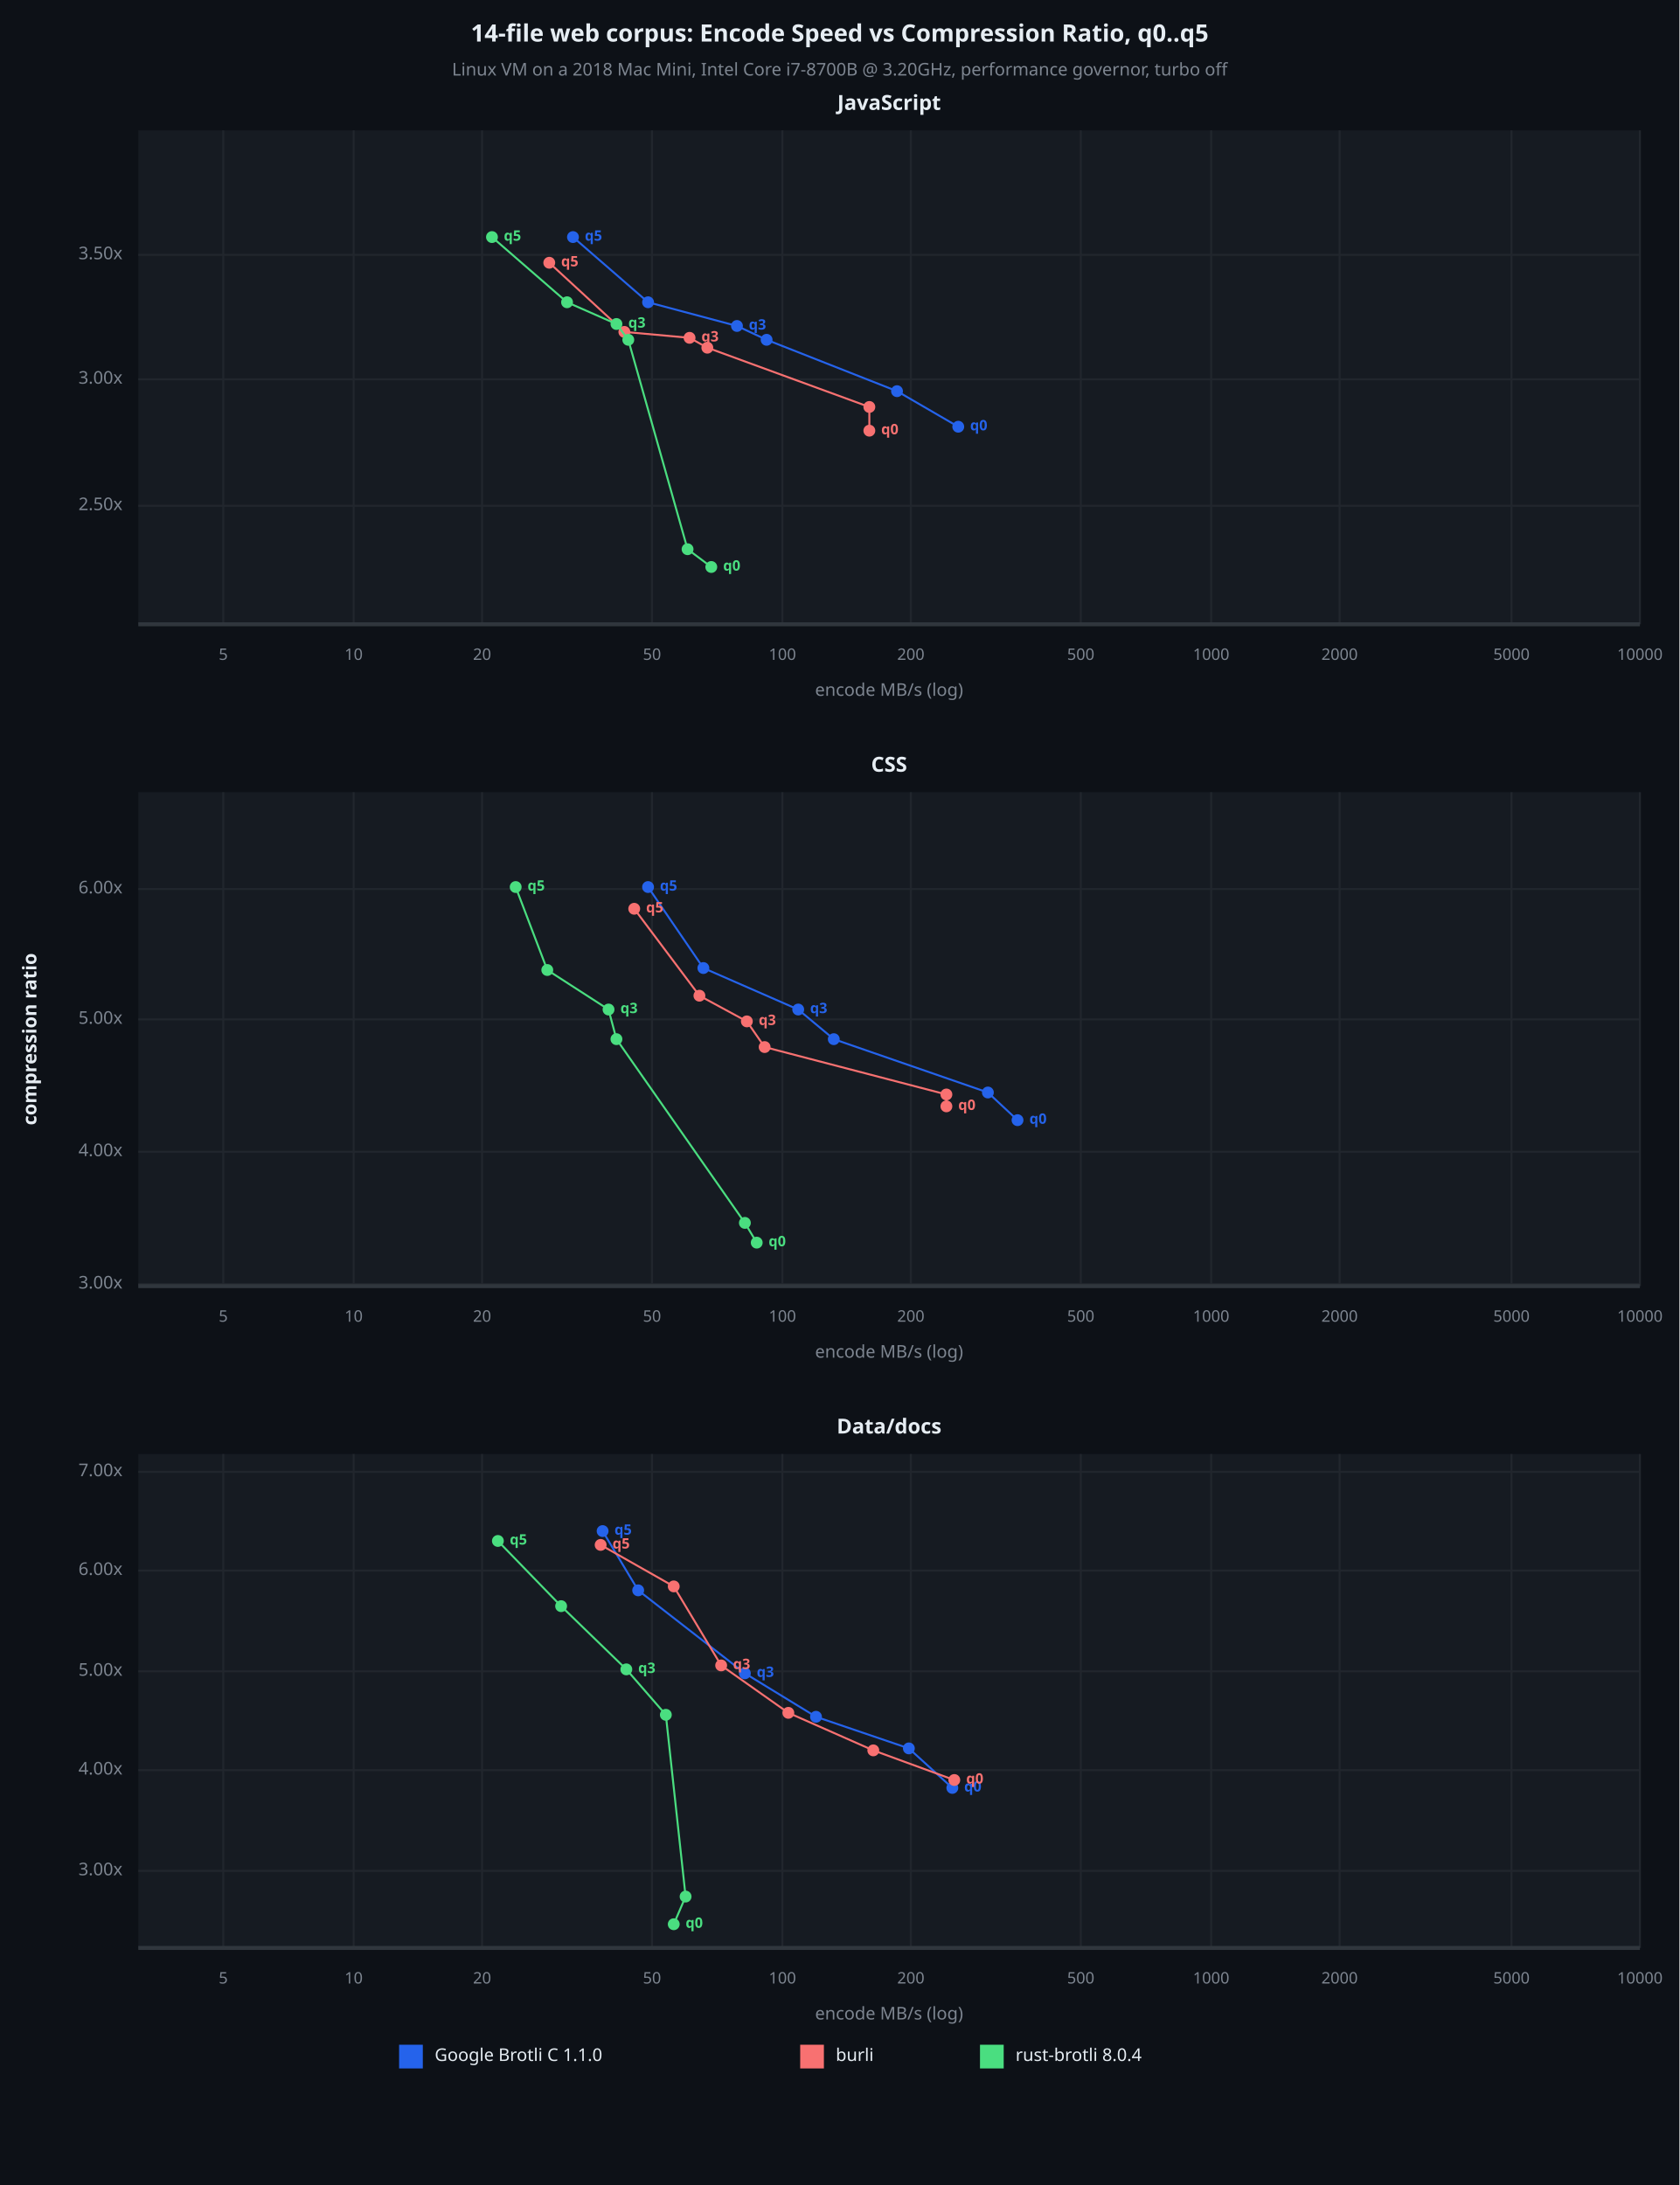
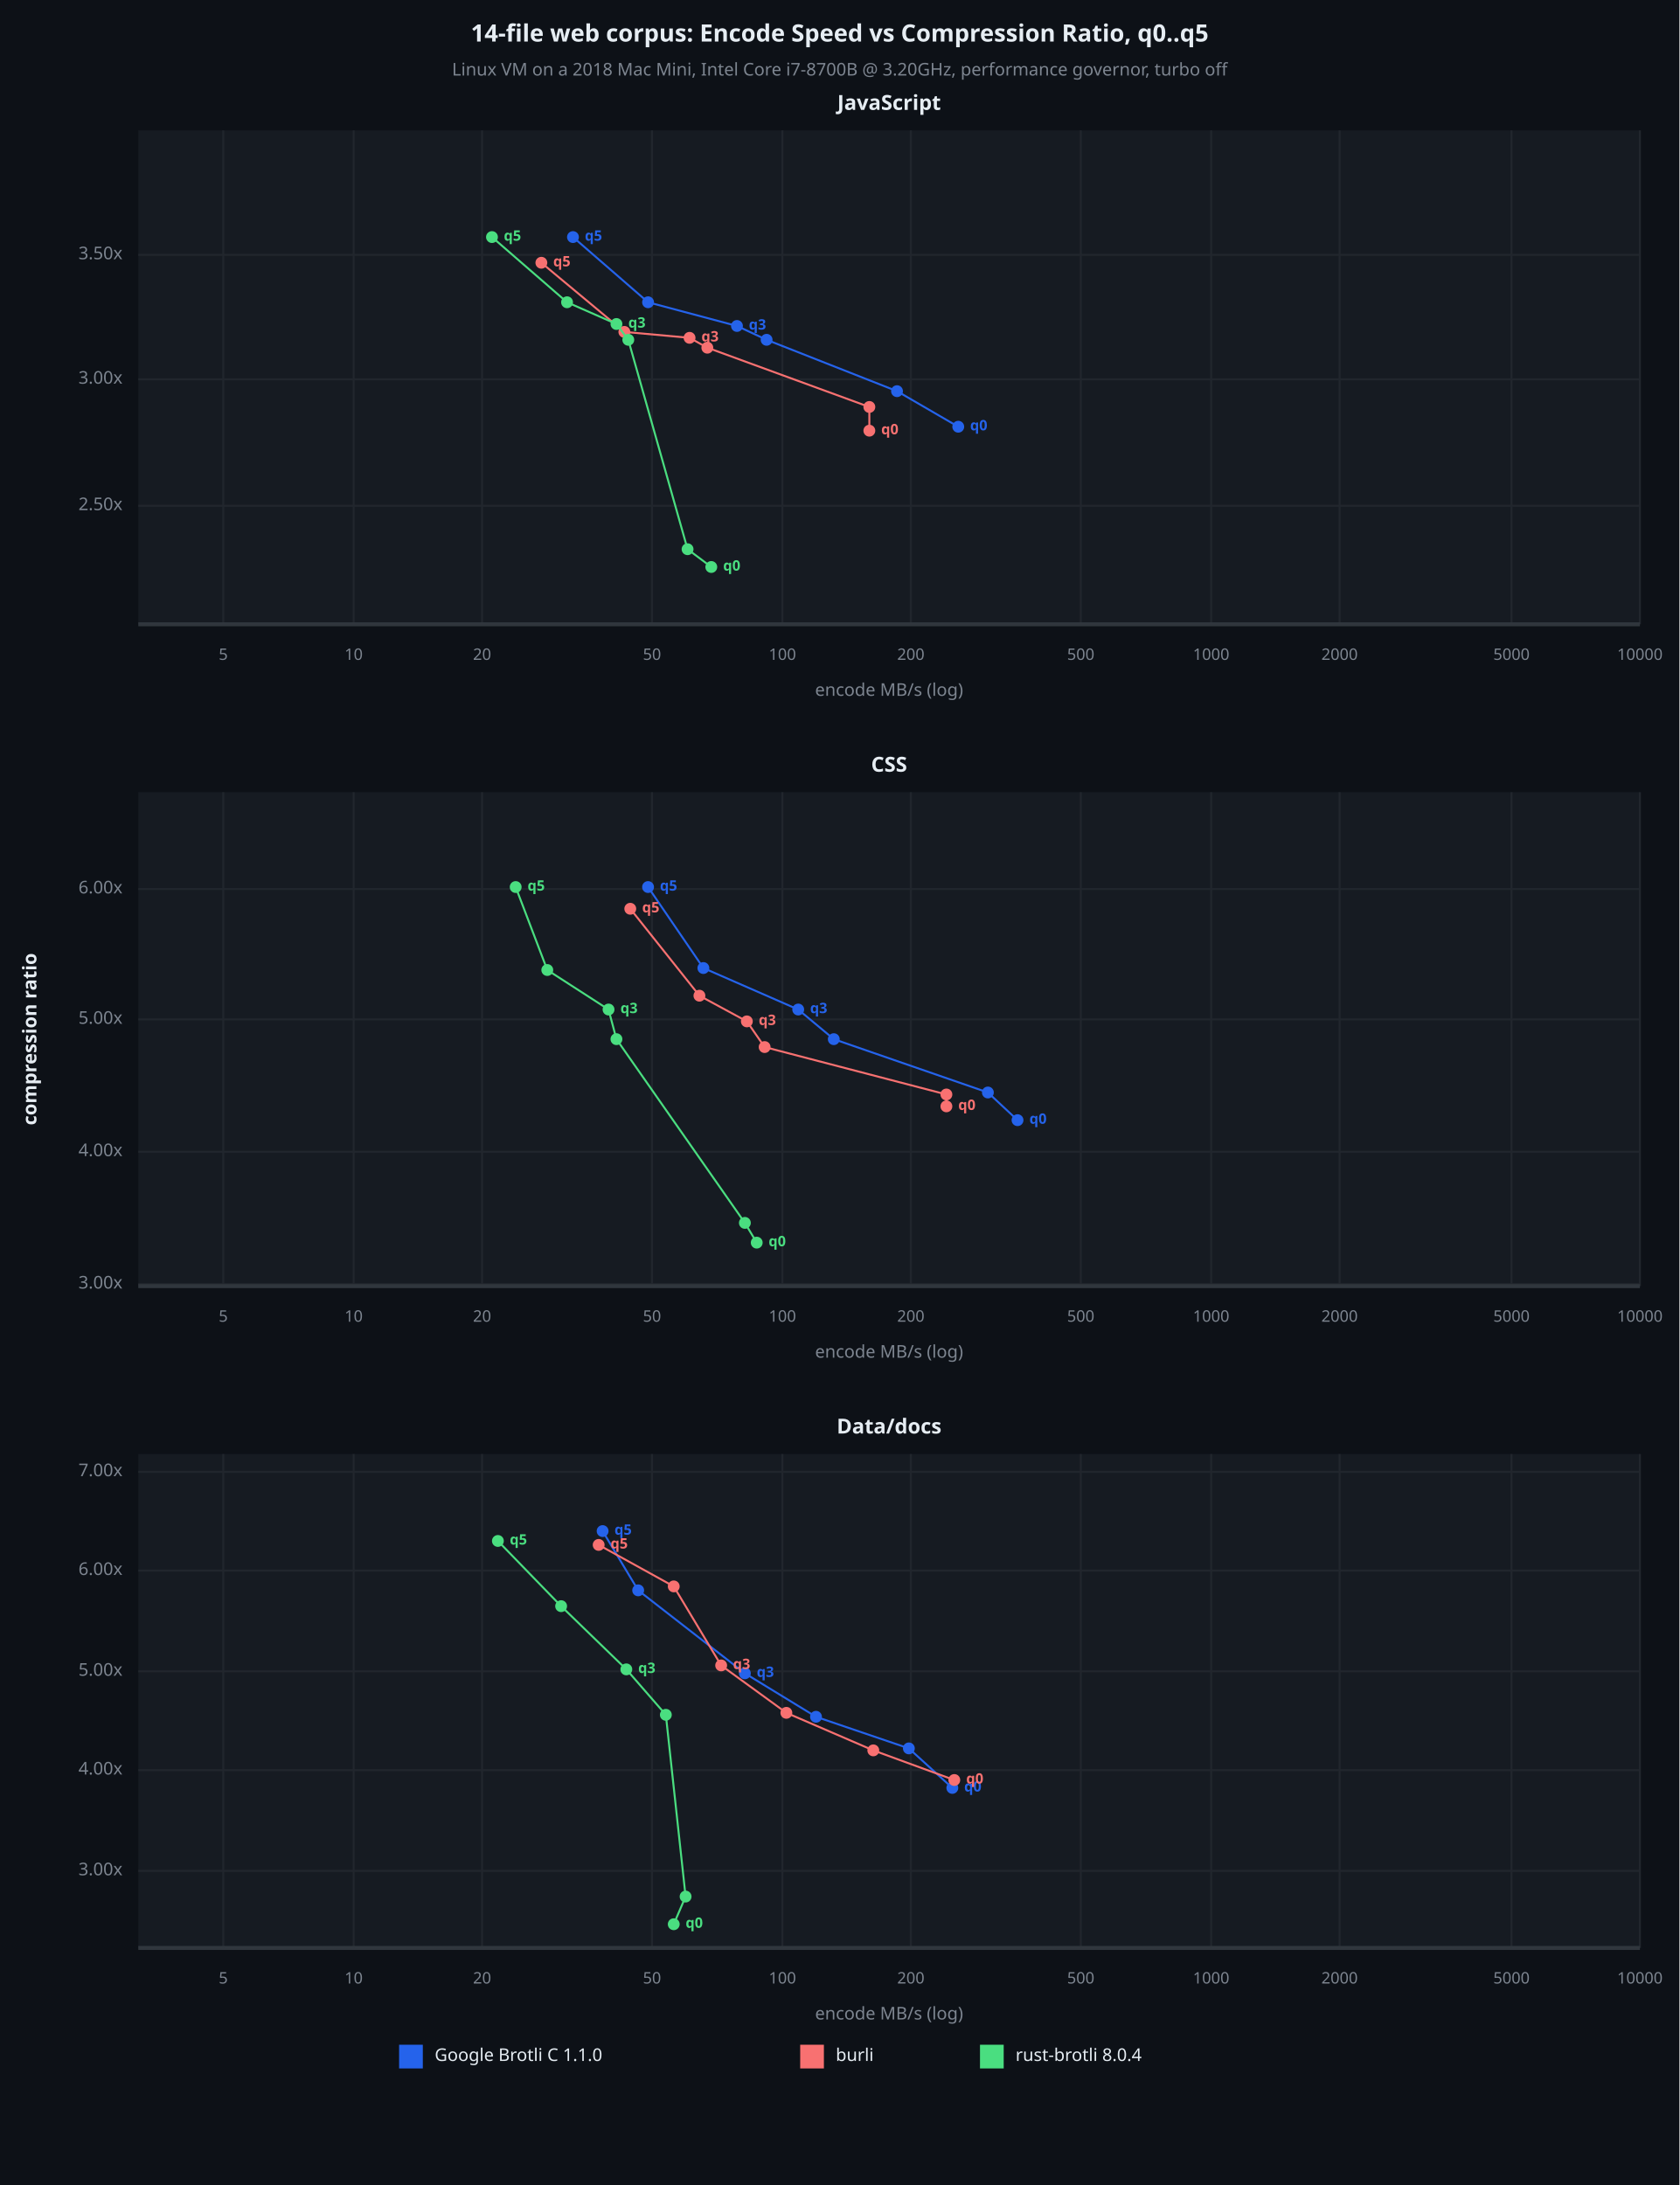
<svg xmlns="http://www.w3.org/2000/svg" viewBox="0 0 850 1106" font-family="system-ui, -apple-system, sans-serif">
  <rect x="0" y="0" width="850" height="1106" opacity="1" fill="#0D1117" stroke="none" />
  <text x="425" y="18" dy="0.5ex" text-anchor="middle" font-family="sans-serif" font-size="12.097" opacity="1" fill="#E6EDF3" font-weight="bold">
14-file web corpus: Encode Speed vs Compression Ratio, q0..q5
</text>
  <text x="425" y="36" dy="0.5ex" text-anchor="middle" font-family="sans-serif" font-size="8.871" opacity="1" fill="#7D8590">
Linux VM on a 2018 Mac Mini, Intel Core i7-8700B @ 3.20GHz, performance governor, turbo off
</text>
  <rect x="70" y="66" width="760" height="250" opacity="1" fill="#161B22" stroke="none" />
  <text x="450" y="53" dy="0.5ex" text-anchor="middle" font-family="sans-serif" font-size="10.484" opacity="1" fill="#E6EDF3" font-weight="bold">
JavaScript
</text>
  <polyline fill="none" opacity="1" stroke="#21262D" stroke-width="1" points="113,66 113,316 " />
  <text x="113" y="332" dy="0.5ex" text-anchor="middle" font-family="sans-serif" font-size="8.065" opacity="1" fill="#7D8590">
5
</text>
  <polyline fill="none" opacity="1" stroke="#21262D" stroke-width="1" points="179,66 179,316 " />
  <text x="179" y="332" dy="0.5ex" text-anchor="middle" font-family="sans-serif" font-size="8.065" opacity="1" fill="#7D8590">
10
</text>
  <polyline fill="none" opacity="1" stroke="#21262D" stroke-width="1" points="244,66 244,316 " />
  <text x="244" y="332" dy="0.5ex" text-anchor="middle" font-family="sans-serif" font-size="8.065" opacity="1" fill="#7D8590">
20
</text>
  <polyline fill="none" opacity="1" stroke="#21262D" stroke-width="1" points="330,66 330,316 " />
  <text x="330" y="332" dy="0.5ex" text-anchor="middle" font-family="sans-serif" font-size="8.065" opacity="1" fill="#7D8590">
50
</text>
  <polyline fill="none" opacity="1" stroke="#21262D" stroke-width="1" points="396,66 396,316 " />
  <text x="396" y="332" dy="0.5ex" text-anchor="middle" font-family="sans-serif" font-size="8.065" opacity="1" fill="#7D8590">
100
</text>
  <polyline fill="none" opacity="1" stroke="#21262D" stroke-width="1" points="461,66 461,316 " />
  <text x="461" y="332" dy="0.5ex" text-anchor="middle" font-family="sans-serif" font-size="8.065" opacity="1" fill="#7D8590">
200
</text>
  <polyline fill="none" opacity="1" stroke="#21262D" stroke-width="1" points="547,66 547,316 " />
  <text x="547" y="332" dy="0.5ex" text-anchor="middle" font-family="sans-serif" font-size="8.065" opacity="1" fill="#7D8590">
500
</text>
  <polyline fill="none" opacity="1" stroke="#21262D" stroke-width="1" points="613,66 613,316 " />
  <text x="613" y="332" dy="0.5ex" text-anchor="middle" font-family="sans-serif" font-size="8.065" opacity="1" fill="#7D8590">
1000
</text>
  <polyline fill="none" opacity="1" stroke="#21262D" stroke-width="1" points="678,66 678,316 " />
  <text x="678" y="332" dy="0.5ex" text-anchor="middle" font-family="sans-serif" font-size="8.065" opacity="1" fill="#7D8590">
2000
</text>
  <polyline fill="none" opacity="1" stroke="#21262D" stroke-width="1" points="765,66 765,316 " />
  <text x="765" y="332" dy="0.5ex" text-anchor="middle" font-family="sans-serif" font-size="8.065" opacity="1" fill="#7D8590">
5000
</text>
  <polyline fill="none" opacity="1" stroke="#21262D" stroke-width="1" points="830,66 830,316 " />
  <text x="830" y="332" dy="0.5ex" text-anchor="middle" font-family="sans-serif" font-size="8.065" opacity="1" fill="#7D8590">
10000
</text>
  <polyline fill="none" opacity="1" stroke="#21262D" stroke-width="1" points="70,256 830,256 " />
  <text x="62" y="256" dy="0.5ex" text-anchor="end" font-family="sans-serif" font-size="8.871" opacity="1" fill="#7D8590">
2.50x
</text>
  <polyline fill="none" opacity="1" stroke="#21262D" stroke-width="1" points="70,192 830,192 " />
  <text x="62" y="192" dy="0.5ex" text-anchor="end" font-family="sans-serif" font-size="8.871" opacity="1" fill="#7D8590">
3.00x
</text>
  <polyline fill="none" opacity="1" stroke="#21262D" stroke-width="1" points="70,129 830,129 " />
  <text x="62" y="129" dy="0.5ex" text-anchor="end" font-family="sans-serif" font-size="8.871" opacity="1" fill="#7D8590">
3.50x
</text>
  <polyline fill="none" opacity="1" stroke="#30363D" stroke-width="2" points="70,316 830,316 " />
  <polyline fill="none" opacity="1" stroke="#2563EB" stroke-width="1" points="485,216 454,198 388,172 373,165 328,153 290,120 " />
  <circle cx="485" cy="216" r="3" opacity="1" fill="#2563EB" stroke="none" stroke-width="1" />
  <text x="491" y="216" dy="0.5ex" text-anchor="start" font-family="sans-serif" font-size="7.258" opacity="1" fill="#2563EB" font-weight="bold">
q0
</text>
  <circle cx="454" cy="198" r="3" opacity="1" fill="#2563EB" stroke="none" stroke-width="1" />
  <circle cx="388" cy="172" r="3" opacity="1" fill="#2563EB" stroke="none" stroke-width="1" />
  <circle cx="373" cy="165" r="3" opacity="1" fill="#2563EB" stroke="none" stroke-width="1" />
  <text x="379" y="165" dy="0.5ex" text-anchor="start" font-family="sans-serif" font-size="7.258" opacity="1" fill="#2563EB" font-weight="bold">
q3
</text>
  <circle cx="328" cy="153" r="3" opacity="1" fill="#2563EB" stroke="none" stroke-width="1" />
  <circle cx="290" cy="120" r="3" opacity="1" fill="#2563EB" stroke="none" stroke-width="1" />
  <text x="296" y="120" dy="0.5ex" text-anchor="start" font-family="sans-serif" font-size="7.258" opacity="1" fill="#2563EB" font-weight="bold">
q5
</text>
-   <polyline fill="none" opacity="1" stroke="#F87171" stroke-width="1" points="440,218 440,206 358,176 349,171 316,168 278,133 " />
+   <polyline fill="none" opacity="1" stroke="#F87171" stroke-width="1" points="440,218 440,206 358,176 349,171 316,168 274,133 " />
  <circle cx="440" cy="218" r="3" opacity="1" fill="#F87171" stroke="none" stroke-width="1" />
  <text x="446" y="218" dy="0.5ex" text-anchor="start" font-family="sans-serif" font-size="7.258" opacity="1" fill="#F87171" font-weight="bold">
q0
</text>
  <circle cx="440" cy="206" r="3" opacity="1" fill="#F87171" stroke="none" stroke-width="1" />
  <circle cx="358" cy="176" r="3" opacity="1" fill="#F87171" stroke="none" stroke-width="1" />
  <circle cx="349" cy="171" r="3" opacity="1" fill="#F87171" stroke="none" stroke-width="1" />
  <text x="355" y="171" dy="0.5ex" text-anchor="start" font-family="sans-serif" font-size="7.258" opacity="1" fill="#F87171" font-weight="bold">
q3
</text>
  <circle cx="316" cy="168" r="3" opacity="1" fill="#F87171" stroke="none" stroke-width="1" />
-   <circle cx="278" cy="133" r="3" opacity="1" fill="#F87171" stroke="none" stroke-width="1" />
-   <text x="284" y="133" dy="0.5ex" text-anchor="start" font-family="sans-serif" font-size="7.258" opacity="1" fill="#F87171" font-weight="bold">
+   <circle cx="274" cy="133" r="3" opacity="1" fill="#F87171" stroke="none" stroke-width="1" />
+   <text x="280" y="133" dy="0.5ex" text-anchor="start" font-family="sans-serif" font-size="7.258" opacity="1" fill="#F87171" font-weight="bold">
q5
</text>
  <polyline fill="none" opacity="1" stroke="#4ADE80" stroke-width="1" points="360,287 348,278 318,172 312,164 287,153 249,120 " />
  <circle cx="360" cy="287" r="3" opacity="1" fill="#4ADE80" stroke="none" stroke-width="1" />
  <text x="366" y="287" dy="0.5ex" text-anchor="start" font-family="sans-serif" font-size="7.258" opacity="1" fill="#4ADE80" font-weight="bold">
q0
</text>
  <circle cx="348" cy="278" r="3" opacity="1" fill="#4ADE80" stroke="none" stroke-width="1" />
  <circle cx="318" cy="172" r="3" opacity="1" fill="#4ADE80" stroke="none" stroke-width="1" />
  <circle cx="312" cy="164" r="3" opacity="1" fill="#4ADE80" stroke="none" stroke-width="1" />
  <text x="318" y="164" dy="0.5ex" text-anchor="start" font-family="sans-serif" font-size="7.258" opacity="1" fill="#4ADE80" font-weight="bold">
q3
</text>
  <circle cx="287" cy="153" r="3" opacity="1" fill="#4ADE80" stroke="none" stroke-width="1" />
  <circle cx="249" cy="120" r="3" opacity="1" fill="#4ADE80" stroke="none" stroke-width="1" />
  <text x="255" y="120" dy="0.5ex" text-anchor="start" font-family="sans-serif" font-size="7.258" opacity="1" fill="#4ADE80" font-weight="bold">
q5
</text>
  <text x="450" y="350" dy="0.5ex" text-anchor="middle" font-family="sans-serif" font-size="8.871" opacity="1" fill="#7D8590">
encode MB/s (log)
</text>
  <rect x="70" y="401" width="760" height="250" opacity="1" fill="#161B22" stroke="none" />
  <text x="450" y="388" dy="0.5ex" text-anchor="middle" font-family="sans-serif" font-size="10.484" opacity="1" fill="#E6EDF3" font-weight="bold">
CSS
</text>
  <polyline fill="none" opacity="1" stroke="#21262D" stroke-width="1" points="113,401 113,651 " />
  <text x="113" y="667" dy="0.5ex" text-anchor="middle" font-family="sans-serif" font-size="8.065" opacity="1" fill="#7D8590">
5
</text>
  <polyline fill="none" opacity="1" stroke="#21262D" stroke-width="1" points="179,401 179,651 " />
  <text x="179" y="667" dy="0.5ex" text-anchor="middle" font-family="sans-serif" font-size="8.065" opacity="1" fill="#7D8590">
10
</text>
  <polyline fill="none" opacity="1" stroke="#21262D" stroke-width="1" points="244,401 244,651 " />
  <text x="244" y="667" dy="0.5ex" text-anchor="middle" font-family="sans-serif" font-size="8.065" opacity="1" fill="#7D8590">
20
</text>
  <polyline fill="none" opacity="1" stroke="#21262D" stroke-width="1" points="330,401 330,651 " />
  <text x="330" y="667" dy="0.5ex" text-anchor="middle" font-family="sans-serif" font-size="8.065" opacity="1" fill="#7D8590">
50
</text>
  <polyline fill="none" opacity="1" stroke="#21262D" stroke-width="1" points="396,401 396,651 " />
  <text x="396" y="667" dy="0.5ex" text-anchor="middle" font-family="sans-serif" font-size="8.065" opacity="1" fill="#7D8590">
100
</text>
  <polyline fill="none" opacity="1" stroke="#21262D" stroke-width="1" points="461,401 461,651 " />
  <text x="461" y="667" dy="0.5ex" text-anchor="middle" font-family="sans-serif" font-size="8.065" opacity="1" fill="#7D8590">
200
</text>
  <polyline fill="none" opacity="1" stroke="#21262D" stroke-width="1" points="547,401 547,651 " />
  <text x="547" y="667" dy="0.5ex" text-anchor="middle" font-family="sans-serif" font-size="8.065" opacity="1" fill="#7D8590">
500
</text>
  <polyline fill="none" opacity="1" stroke="#21262D" stroke-width="1" points="613,401 613,651 " />
  <text x="613" y="667" dy="0.5ex" text-anchor="middle" font-family="sans-serif" font-size="8.065" opacity="1" fill="#7D8590">
1000
</text>
  <polyline fill="none" opacity="1" stroke="#21262D" stroke-width="1" points="678,401 678,651 " />
  <text x="678" y="667" dy="0.5ex" text-anchor="middle" font-family="sans-serif" font-size="8.065" opacity="1" fill="#7D8590">
2000
</text>
  <polyline fill="none" opacity="1" stroke="#21262D" stroke-width="1" points="765,401 765,651 " />
  <text x="765" y="667" dy="0.5ex" text-anchor="middle" font-family="sans-serif" font-size="8.065" opacity="1" fill="#7D8590">
5000
</text>
  <polyline fill="none" opacity="1" stroke="#21262D" stroke-width="1" points="830,401 830,651 " />
  <text x="830" y="667" dy="0.5ex" text-anchor="middle" font-family="sans-serif" font-size="8.065" opacity="1" fill="#7D8590">
10000
</text>
  <polyline fill="none" opacity="1" stroke="#21262D" stroke-width="1" points="70,650 830,650 " />
  <text x="62" y="650" dy="0.5ex" text-anchor="end" font-family="sans-serif" font-size="8.871" opacity="1" fill="#7D8590">
3.00x
</text>
  <polyline fill="none" opacity="1" stroke="#21262D" stroke-width="1" points="70,583 830,583 " />
  <text x="62" y="583" dy="0.5ex" text-anchor="end" font-family="sans-serif" font-size="8.871" opacity="1" fill="#7D8590">
4.00x
</text>
  <polyline fill="none" opacity="1" stroke="#21262D" stroke-width="1" points="70,516 830,516 " />
  <text x="62" y="516" dy="0.5ex" text-anchor="end" font-family="sans-serif" font-size="8.871" opacity="1" fill="#7D8590">
5.00x
</text>
  <polyline fill="none" opacity="1" stroke="#21262D" stroke-width="1" points="70,450 830,450 " />
  <text x="62" y="450" dy="0.5ex" text-anchor="end" font-family="sans-serif" font-size="8.871" opacity="1" fill="#7D8590">
6.00x
</text>
  <polyline fill="none" opacity="1" stroke="#30363D" stroke-width="2" points="70,651 830,651 " />
  <polyline fill="none" opacity="1" stroke="#2563EB" stroke-width="1" points="515,567 500,553 422,526 404,511 356,490 328,449 " />
  <circle cx="515" cy="567" r="3" opacity="1" fill="#2563EB" stroke="none" stroke-width="1" />
  <text x="521" y="567" dy="0.5ex" text-anchor="start" font-family="sans-serif" font-size="7.258" opacity="1" fill="#2563EB" font-weight="bold">
q0
</text>
  <circle cx="500" cy="553" r="3" opacity="1" fill="#2563EB" stroke="none" stroke-width="1" />
  <circle cx="422" cy="526" r="3" opacity="1" fill="#2563EB" stroke="none" stroke-width="1" />
  <circle cx="404" cy="511" r="3" opacity="1" fill="#2563EB" stroke="none" stroke-width="1" />
  <text x="410" y="511" dy="0.5ex" text-anchor="start" font-family="sans-serif" font-size="7.258" opacity="1" fill="#2563EB" font-weight="bold">
q3
</text>
  <circle cx="356" cy="490" r="3" opacity="1" fill="#2563EB" stroke="none" stroke-width="1" />
  <circle cx="328" cy="449" r="3" opacity="1" fill="#2563EB" stroke="none" stroke-width="1" />
  <text x="334" y="449" dy="0.5ex" text-anchor="start" font-family="sans-serif" font-size="7.258" opacity="1" fill="#2563EB" font-weight="bold">
q5
</text>
-   <polyline fill="none" opacity="1" stroke="#F87171" stroke-width="1" points="479,560 479,554 387,530 378,517 354,504 321,460 " />
+   <polyline fill="none" opacity="1" stroke="#F87171" stroke-width="1" points="479,560 479,554 387,530 378,517 354,504 319,460 " />
  <circle cx="479" cy="560" r="3" opacity="1" fill="#F87171" stroke="none" stroke-width="1" />
  <text x="485" y="560" dy="0.5ex" text-anchor="start" font-family="sans-serif" font-size="7.258" opacity="1" fill="#F87171" font-weight="bold">
q0
</text>
  <circle cx="479" cy="554" r="3" opacity="1" fill="#F87171" stroke="none" stroke-width="1" />
  <circle cx="387" cy="530" r="3" opacity="1" fill="#F87171" stroke="none" stroke-width="1" />
  <circle cx="378" cy="517" r="3" opacity="1" fill="#F87171" stroke="none" stroke-width="1" />
  <text x="384" y="517" dy="0.5ex" text-anchor="start" font-family="sans-serif" font-size="7.258" opacity="1" fill="#F87171" font-weight="bold">
q3
</text>
  <circle cx="354" cy="504" r="3" opacity="1" fill="#F87171" stroke="none" stroke-width="1" />
-   <circle cx="321" cy="460" r="3" opacity="1" fill="#F87171" stroke="none" stroke-width="1" />
-   <text x="327" y="460" dy="0.5ex" text-anchor="start" font-family="sans-serif" font-size="7.258" opacity="1" fill="#F87171" font-weight="bold">
+   <circle cx="319" cy="460" r="3" opacity="1" fill="#F87171" stroke="none" stroke-width="1" />
+   <text x="325" y="460" dy="0.5ex" text-anchor="start" font-family="sans-serif" font-size="7.258" opacity="1" fill="#F87171" font-weight="bold">
q5
</text>
  <polyline fill="none" opacity="1" stroke="#4ADE80" stroke-width="1" points="383,629 377,619 312,526 308,511 277,491 261,449 " />
  <circle cx="383" cy="629" r="3" opacity="1" fill="#4ADE80" stroke="none" stroke-width="1" />
  <text x="389" y="629" dy="0.5ex" text-anchor="start" font-family="sans-serif" font-size="7.258" opacity="1" fill="#4ADE80" font-weight="bold">
q0
</text>
  <circle cx="377" cy="619" r="3" opacity="1" fill="#4ADE80" stroke="none" stroke-width="1" />
  <circle cx="312" cy="526" r="3" opacity="1" fill="#4ADE80" stroke="none" stroke-width="1" />
  <circle cx="308" cy="511" r="3" opacity="1" fill="#4ADE80" stroke="none" stroke-width="1" />
  <text x="314" y="511" dy="0.5ex" text-anchor="start" font-family="sans-serif" font-size="7.258" opacity="1" fill="#4ADE80" font-weight="bold">
q3
</text>
  <circle cx="277" cy="491" r="3" opacity="1" fill="#4ADE80" stroke="none" stroke-width="1" />
  <circle cx="261" cy="449" r="3" opacity="1" fill="#4ADE80" stroke="none" stroke-width="1" />
  <text x="267" y="449" dy="0.5ex" text-anchor="start" font-family="sans-serif" font-size="7.258" opacity="1" fill="#4ADE80" font-weight="bold">
q5
</text>
  <text x="450" y="685" dy="0.5ex" text-anchor="middle" font-family="sans-serif" font-size="8.871" opacity="1" fill="#7D8590">
encode MB/s (log)
</text>
  <rect x="70" y="736" width="760" height="250" opacity="1" fill="#161B22" stroke="none" />
  <text x="450" y="723" dy="0.5ex" text-anchor="middle" font-family="sans-serif" font-size="10.484" opacity="1" fill="#E6EDF3" font-weight="bold">
Data/docs
</text>
  <polyline fill="none" opacity="1" stroke="#21262D" stroke-width="1" points="113,736 113,986 " />
  <text x="113" y="1002" dy="0.5ex" text-anchor="middle" font-family="sans-serif" font-size="8.065" opacity="1" fill="#7D8590">
5
</text>
  <polyline fill="none" opacity="1" stroke="#21262D" stroke-width="1" points="179,736 179,986 " />
  <text x="179" y="1002" dy="0.5ex" text-anchor="middle" font-family="sans-serif" font-size="8.065" opacity="1" fill="#7D8590">
10
</text>
  <polyline fill="none" opacity="1" stroke="#21262D" stroke-width="1" points="244,736 244,986 " />
  <text x="244" y="1002" dy="0.5ex" text-anchor="middle" font-family="sans-serif" font-size="8.065" opacity="1" fill="#7D8590">
20
</text>
  <polyline fill="none" opacity="1" stroke="#21262D" stroke-width="1" points="330,736 330,986 " />
  <text x="330" y="1002" dy="0.5ex" text-anchor="middle" font-family="sans-serif" font-size="8.065" opacity="1" fill="#7D8590">
50
</text>
  <polyline fill="none" opacity="1" stroke="#21262D" stroke-width="1" points="396,736 396,986 " />
  <text x="396" y="1002" dy="0.5ex" text-anchor="middle" font-family="sans-serif" font-size="8.065" opacity="1" fill="#7D8590">
100
</text>
  <polyline fill="none" opacity="1" stroke="#21262D" stroke-width="1" points="461,736 461,986 " />
  <text x="461" y="1002" dy="0.5ex" text-anchor="middle" font-family="sans-serif" font-size="8.065" opacity="1" fill="#7D8590">
200
</text>
  <polyline fill="none" opacity="1" stroke="#21262D" stroke-width="1" points="547,736 547,986 " />
  <text x="547" y="1002" dy="0.5ex" text-anchor="middle" font-family="sans-serif" font-size="8.065" opacity="1" fill="#7D8590">
500
</text>
  <polyline fill="none" opacity="1" stroke="#21262D" stroke-width="1" points="613,736 613,986 " />
  <text x="613" y="1002" dy="0.5ex" text-anchor="middle" font-family="sans-serif" font-size="8.065" opacity="1" fill="#7D8590">
1000
</text>
  <polyline fill="none" opacity="1" stroke="#21262D" stroke-width="1" points="678,736 678,986 " />
  <text x="678" y="1002" dy="0.5ex" text-anchor="middle" font-family="sans-serif" font-size="8.065" opacity="1" fill="#7D8590">
2000
</text>
  <polyline fill="none" opacity="1" stroke="#21262D" stroke-width="1" points="765,736 765,986 " />
  <text x="765" y="1002" dy="0.5ex" text-anchor="middle" font-family="sans-serif" font-size="8.065" opacity="1" fill="#7D8590">
5000
</text>
  <polyline fill="none" opacity="1" stroke="#21262D" stroke-width="1" points="830,736 830,986 " />
  <text x="830" y="1002" dy="0.5ex" text-anchor="middle" font-family="sans-serif" font-size="8.065" opacity="1" fill="#7D8590">
10000
</text>
  <polyline fill="none" opacity="1" stroke="#21262D" stroke-width="1" points="70,947 830,947 " />
  <text x="62" y="947" dy="0.5ex" text-anchor="end" font-family="sans-serif" font-size="8.871" opacity="1" fill="#7D8590">
3.00x
</text>
  <polyline fill="none" opacity="1" stroke="#21262D" stroke-width="1" points="70,896 830,896 " />
  <text x="62" y="896" dy="0.5ex" text-anchor="end" font-family="sans-serif" font-size="8.871" opacity="1" fill="#7D8590">
4.00x
</text>
  <polyline fill="none" opacity="1" stroke="#21262D" stroke-width="1" points="70,846 830,846 " />
  <text x="62" y="846" dy="0.5ex" text-anchor="end" font-family="sans-serif" font-size="8.871" opacity="1" fill="#7D8590">
5.00x
</text>
  <polyline fill="none" opacity="1" stroke="#21262D" stroke-width="1" points="70,795 830,795 " />
  <text x="62" y="795" dy="0.5ex" text-anchor="end" font-family="sans-serif" font-size="8.871" opacity="1" fill="#7D8590">
6.00x
</text>
  <polyline fill="none" opacity="1" stroke="#21262D" stroke-width="1" points="70,745 830,745 " />
  <text x="62" y="745" dy="0.5ex" text-anchor="end" font-family="sans-serif" font-size="8.871" opacity="1" fill="#7D8590">
7.00x
</text>
  <polyline fill="none" opacity="1" stroke="#30363D" stroke-width="2" points="70,986 830,986 " />
  <polyline fill="none" opacity="1" stroke="#2563EB" stroke-width="1" points="482,905 460,885 413,869 377,847 323,805 305,775 " />
  <circle cx="482" cy="905" r="3" opacity="1" fill="#2563EB" stroke="none" stroke-width="1" />
  <text x="488" y="905" dy="0.5ex" text-anchor="start" font-family="sans-serif" font-size="7.258" opacity="1" fill="#2563EB" font-weight="bold">
q0
</text>
  <circle cx="460" cy="885" r="3" opacity="1" fill="#2563EB" stroke="none" stroke-width="1" />
  <circle cx="413" cy="869" r="3" opacity="1" fill="#2563EB" stroke="none" stroke-width="1" />
  <circle cx="377" cy="847" r="3" opacity="1" fill="#2563EB" stroke="none" stroke-width="1" />
  <text x="383" y="847" dy="0.5ex" text-anchor="start" font-family="sans-serif" font-size="7.258" opacity="1" fill="#2563EB" font-weight="bold">
q3
</text>
  <circle cx="323" cy="805" r="3" opacity="1" fill="#2563EB" stroke="none" stroke-width="1" />
  <circle cx="305" cy="775" r="3" opacity="1" fill="#2563EB" stroke="none" stroke-width="1" />
  <text x="311" y="775" dy="0.5ex" text-anchor="start" font-family="sans-serif" font-size="7.258" opacity="1" fill="#2563EB" font-weight="bold">
q5
</text>
-   <polyline fill="none" opacity="1" stroke="#F87171" stroke-width="1" points="483,901 442,886 399,867 365,843 341,803 304,782 " />
+   <polyline fill="none" opacity="1" stroke="#F87171" stroke-width="1" points="483,901 442,886 398,867 365,843 341,803 303,782 " />
  <circle cx="483" cy="901" r="3" opacity="1" fill="#F87171" stroke="none" stroke-width="1" />
  <text x="489" y="901" dy="0.5ex" text-anchor="start" font-family="sans-serif" font-size="7.258" opacity="1" fill="#F87171" font-weight="bold">
q0
</text>
  <circle cx="442" cy="886" r="3" opacity="1" fill="#F87171" stroke="none" stroke-width="1" />
-   <circle cx="399" cy="867" r="3" opacity="1" fill="#F87171" stroke="none" stroke-width="1" />
+   <circle cx="398" cy="867" r="3" opacity="1" fill="#F87171" stroke="none" stroke-width="1" />
  <circle cx="365" cy="843" r="3" opacity="1" fill="#F87171" stroke="none" stroke-width="1" />
  <text x="371" y="843" dy="0.5ex" text-anchor="start" font-family="sans-serif" font-size="7.258" opacity="1" fill="#F87171" font-weight="bold">
q3
</text>
  <circle cx="341" cy="803" r="3" opacity="1" fill="#F87171" stroke="none" stroke-width="1" />
-   <circle cx="304" cy="782" r="3" opacity="1" fill="#F87171" stroke="none" stroke-width="1" />
-   <text x="310" y="782" dy="0.5ex" text-anchor="start" font-family="sans-serif" font-size="7.258" opacity="1" fill="#F87171" font-weight="bold">
+   <circle cx="303" cy="782" r="3" opacity="1" fill="#F87171" stroke="none" stroke-width="1" />
+   <text x="309" y="782" dy="0.5ex" text-anchor="start" font-family="sans-serif" font-size="7.258" opacity="1" fill="#F87171" font-weight="bold">
q5
</text>
  <polyline fill="none" opacity="1" stroke="#4ADE80" stroke-width="1" points="341,974 347,960 337,868 317,845 284,813 252,780 " />
  <circle cx="341" cy="974" r="3" opacity="1" fill="#4ADE80" stroke="none" stroke-width="1" />
  <text x="347" y="974" dy="0.5ex" text-anchor="start" font-family="sans-serif" font-size="7.258" opacity="1" fill="#4ADE80" font-weight="bold">
q0
</text>
  <circle cx="347" cy="960" r="3" opacity="1" fill="#4ADE80" stroke="none" stroke-width="1" />
  <circle cx="337" cy="868" r="3" opacity="1" fill="#4ADE80" stroke="none" stroke-width="1" />
  <circle cx="317" cy="845" r="3" opacity="1" fill="#4ADE80" stroke="none" stroke-width="1" />
  <text x="323" y="845" dy="0.5ex" text-anchor="start" font-family="sans-serif" font-size="7.258" opacity="1" fill="#4ADE80" font-weight="bold">
q3
</text>
  <circle cx="284" cy="813" r="3" opacity="1" fill="#4ADE80" stroke="none" stroke-width="1" />
  <circle cx="252" cy="780" r="3" opacity="1" fill="#4ADE80" stroke="none" stroke-width="1" />
  <text x="258" y="780" dy="0.5ex" text-anchor="start" font-family="sans-serif" font-size="7.258" opacity="1" fill="#4ADE80" font-weight="bold">
q5
</text>
  <text x="450" y="1020" dy="0.5ex" text-anchor="middle" font-family="sans-serif" font-size="8.871" opacity="1" fill="#7D8590">
encode MB/s (log)
</text>
  <text x="16" y="526" dy="0.5ex" text-anchor="middle" font-family="sans-serif" font-size="9.677" opacity="1" fill="#E6EDF3" font-weight="bold" transform="rotate(270, 16, 526)">
compression ratio
</text>
  <rect x="202" y="1035" width="12" height="12" opacity="1" fill="#2563EB" stroke="none" />
  <text x="220" y="1041" dy="0.5ex" text-anchor="start" font-family="sans-serif" font-size="8.871" opacity="1" fill="#E6EDF3">
Google Brotli C 1.1.0
</text>
  <rect x="405" y="1035" width="12" height="12" opacity="1" fill="#F87171" stroke="none" />
  <text x="423" y="1041" dy="0.5ex" text-anchor="start" font-family="sans-serif" font-size="8.871" opacity="1" fill="#E6EDF3">
burli
</text>
  <rect x="496" y="1035" width="12" height="12" opacity="1" fill="#4ADE80" stroke="none" />
  <text x="514" y="1041" dy="0.5ex" text-anchor="start" font-family="sans-serif" font-size="8.871" opacity="1" fill="#E6EDF3">
rust-brotli 8.0.4
</text>
</svg>
